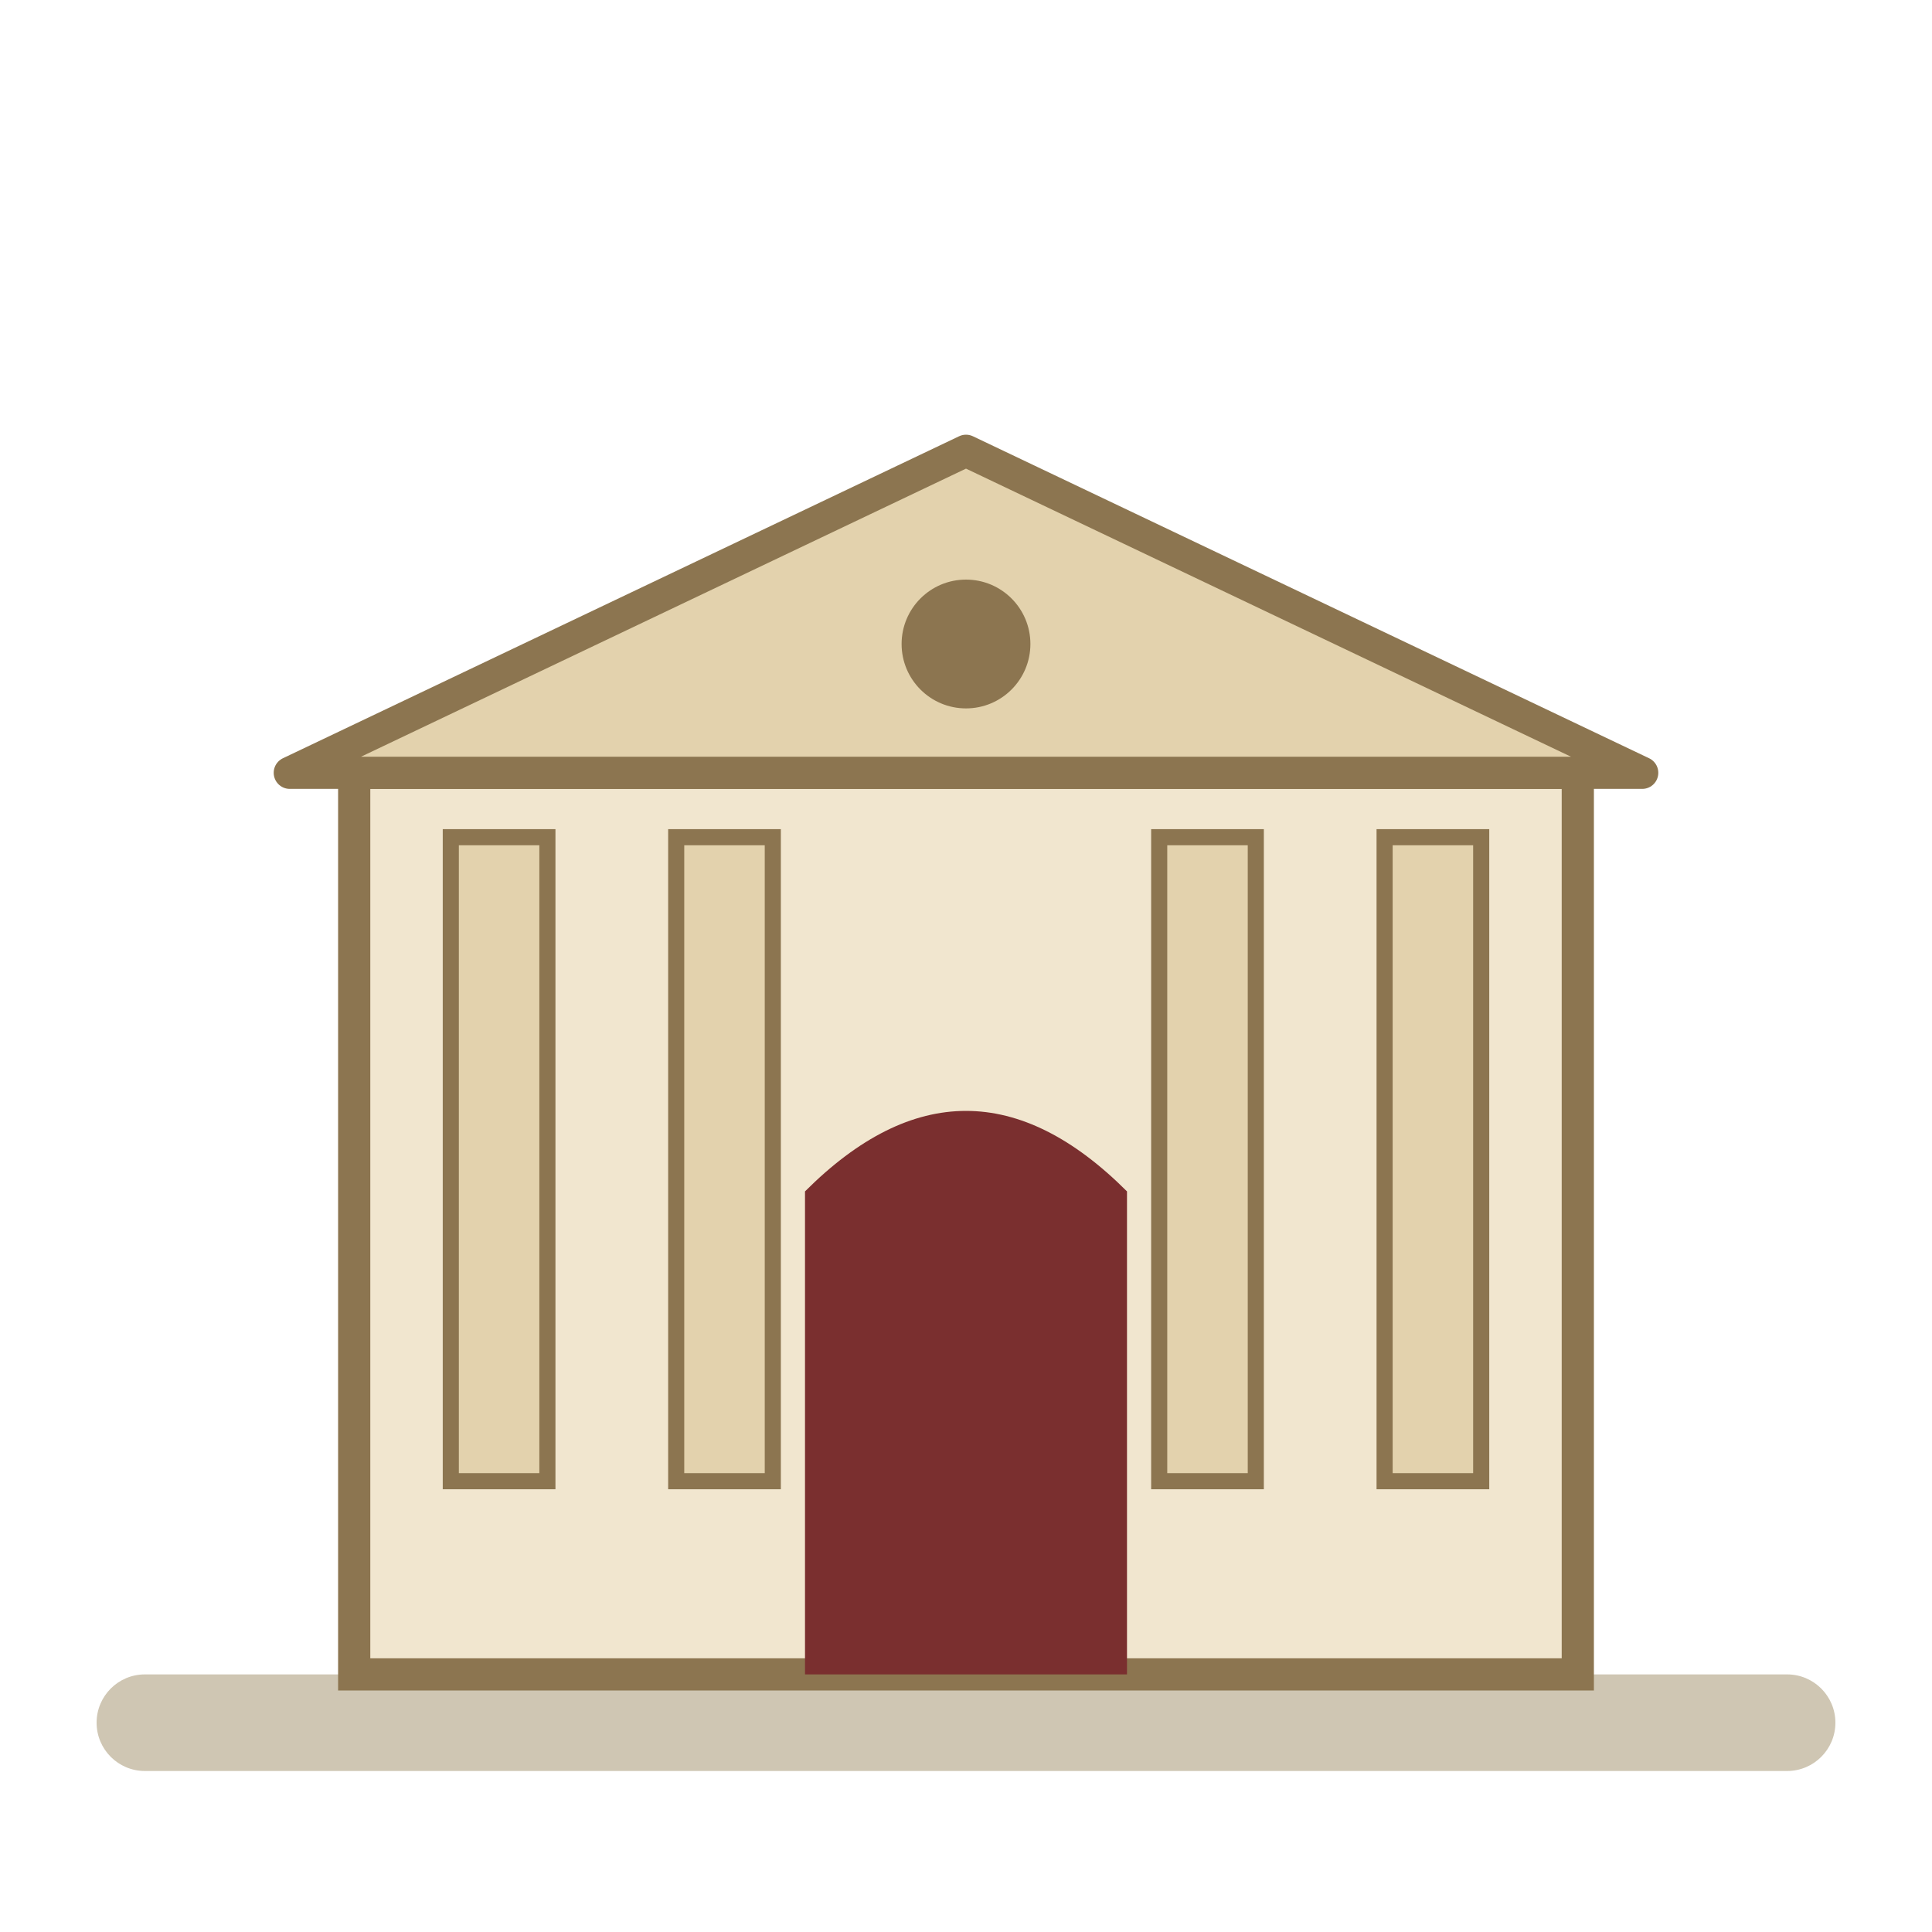
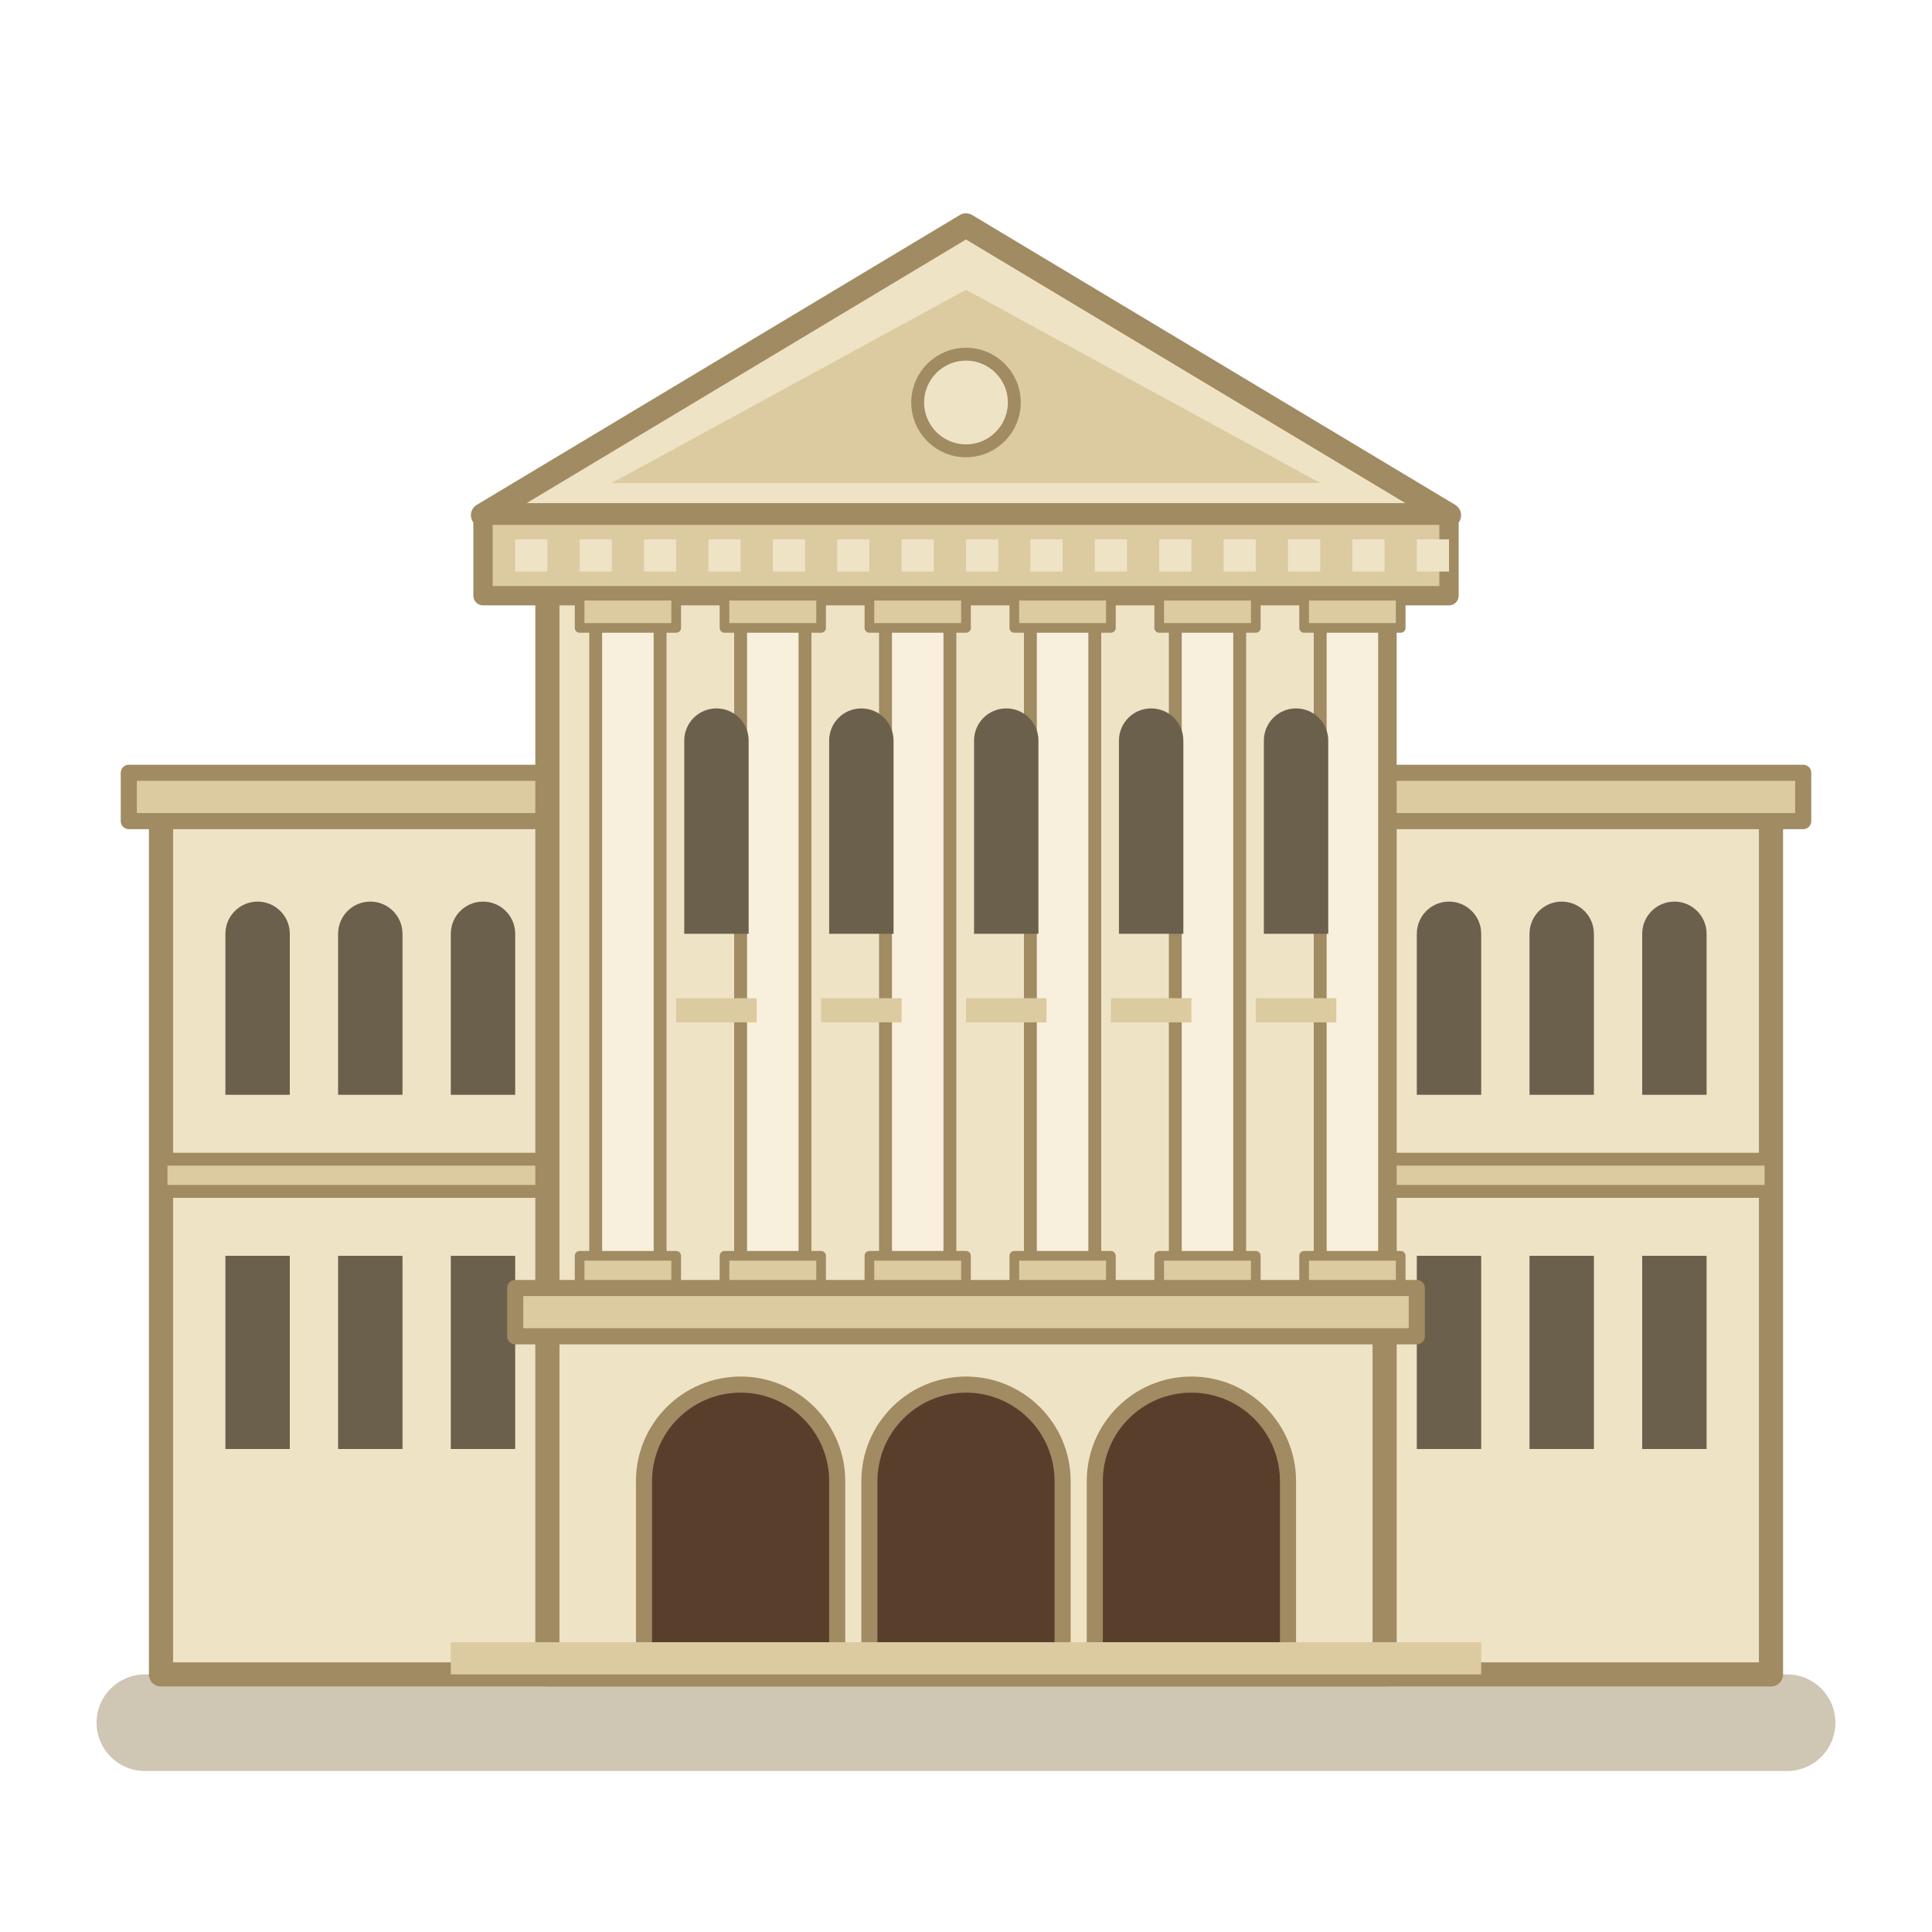
<svg xmlns="http://www.w3.org/2000/svg" viewBox="0 0 120 120">
  <rect x="6" y="104" width="108" height="6" rx="3" fill="#cfc6b3" />
-   <rect x="22" y="48" width="76" height="56" fill="#f1e6cf" stroke="#8c7550" stroke-width="2" />
-   <polygon points="18,48 60,28 102,48" fill="#e3d2ad" stroke="#8c7550" stroke-width="2" stroke-linejoin="round" />
-   <rect x="28" y="52" width="6" height="40" fill="#e3d2ad" stroke="#8c7550" stroke-width="1" />
-   <rect x="42" y="52" width="6" height="40" fill="#e3d2ad" stroke="#8c7550" stroke-width="1" />
-   <rect x="72" y="52" width="6" height="40" fill="#e3d2ad" stroke="#8c7550" stroke-width="1" />
-   <rect x="86" y="52" width="6" height="40" fill="#e3d2ad" stroke="#8c7550" stroke-width="1" />
-   <path d="M50 104 V74 Q60 64 70 74 V104 Z" fill="#7a2f2f" />
-   <circle cx="60" cy="40" r="4" fill="#8c7550" />
+   <rect x="10" y="50" width="100" height="54" fill="#efe3c6" stroke="#a08b62" stroke-width="1.5" stroke-linejoin="round" />
+   <rect x="8" y="48" width="104" height="3" fill="#dccaa0" stroke="#a08b62" stroke-width="1" stroke-linejoin="round" />
+   <path d="M14,68V58A2,2 0 0 1 18,58V68Z" fill="#6b604c" />
+   <rect x="14" y="78" width="4" height="12" fill="#6b604c" />
+   <path d="M21,68V58A2,2 0 0 1 25,58V68Z" fill="#6b604c" />
+   <rect x="21" y="78" width="4" height="12" fill="#6b604c" />
+   <path d="M28,68V58A2,2 0 0 1 32,58V68Z" fill="#6b604c" />
+   <rect x="28" y="78" width="4" height="12" fill="#6b604c" />
+   <path d="M88,68V58A2,2 0 0 1 92,58V68Z" fill="#6b604c" />
+   <rect x="88" y="78" width="4" height="12" fill="#6b604c" />
+   <path d="M95,68V58A2,2 0 0 1 99,58V68Z" fill="#6b604c" />
+   <rect x="95" y="78" width="4" height="12" fill="#6b604c" />
+   <path d="M102,68V58A2,2 0 0 1 106,58V68Z" fill="#6b604c" />
+   <rect x="102" y="78" width="4" height="12" fill="#6b604c" />
+   <rect x="10" y="72" width="100" height="2" fill="#dccaa0" stroke="#a08b62" stroke-width="0.8" stroke-linejoin="round" />
+   <rect x="34" y="32" width="52" height="72" fill="#efe3c6" stroke="#a08b62" stroke-width="1.5" stroke-linejoin="round" />
+   <polygon points="30,32 60,14 90,32" fill="#efe3c6" stroke="#a08b62" stroke-width="1.5" stroke-linejoin="round" />
+   <polygon points="38,30 60,18 82,30" fill="#dccaa0" />
+   <circle cx="60" cy="25" r="3" fill="#efe3c6" stroke="#a08b62" stroke-width="0.8" />
+   <rect x="30" y="32" width="60" height="5" fill="#dccaa0" stroke="#a08b62" stroke-width="1.2" stroke-linejoin="round" />
+   <rect x="32" y="33.5" width="2" height="2" fill="#efe3c6" />
+   <rect x="36" y="33.5" width="2" height="2" fill="#efe3c6" />
+   <rect x="40" y="33.5" width="2" height="2" fill="#efe3c6" />
+   <rect x="44" y="33.5" width="2" height="2" fill="#efe3c6" />
+   <rect x="48" y="33.5" width="2" height="2" fill="#efe3c6" />
+   <rect x="52" y="33.5" width="2" height="2" fill="#efe3c6" />
+   <rect x="56" y="33.5" width="2" height="2" fill="#efe3c6" />
+   <rect x="60" y="33.5" width="2" height="2" fill="#efe3c6" />
+   <rect x="64" y="33.5" width="2" height="2" fill="#efe3c6" />
+   <rect x="68" y="33.5" width="2" height="2" fill="#efe3c6" />
+   <rect x="72" y="33.5" width="2" height="2" fill="#efe3c6" />
+   <rect x="76" y="33.5" width="2" height="2" fill="#efe3c6" />
+   <rect x="80" y="33.5" width="2" height="2" fill="#efe3c6" />
+   <rect x="84" y="33.5" width="2" height="2" fill="#efe3c6" />
+   <rect x="88" y="33.5" width="2" height="2" fill="#efe3c6" />
+   <rect x="37" y="37" width="4" height="43" fill="#f8f0dc" stroke="#a08b62" stroke-width="0.8" stroke-linejoin="round" />
+   <rect x="36" y="37" width="6" height="2" fill="#dccaa0" stroke="#a08b62" stroke-width="0.6" stroke-linejoin="round" />
+   <rect x="36" y="78" width="6" height="2" fill="#dccaa0" stroke="#a08b62" stroke-width="0.6" stroke-linejoin="round" />
+   <rect x="46" y="37" width="4" height="43" fill="#f8f0dc" stroke="#a08b62" stroke-width="0.8" stroke-linejoin="round" />
+   <rect x="45" y="37" width="6" height="2" fill="#dccaa0" stroke="#a08b62" stroke-width="0.6" stroke-linejoin="round" />
+   <rect x="45" y="78" width="6" height="2" fill="#dccaa0" stroke="#a08b62" stroke-width="0.6" stroke-linejoin="round" />
+   <rect x="55" y="37" width="4" height="43" fill="#f8f0dc" stroke="#a08b62" stroke-width="0.8" stroke-linejoin="round" />
+   <rect x="54" y="37" width="6" height="2" fill="#dccaa0" stroke="#a08b62" stroke-width="0.6" stroke-linejoin="round" />
+   <rect x="54" y="78" width="6" height="2" fill="#dccaa0" stroke="#a08b62" stroke-width="0.6" stroke-linejoin="round" />
+   <rect x="64" y="37" width="4" height="43" fill="#f8f0dc" stroke="#a08b62" stroke-width="0.8" stroke-linejoin="round" />
+   <rect x="63" y="37" width="6" height="2" fill="#dccaa0" stroke="#a08b62" stroke-width="0.6" stroke-linejoin="round" />
+   <rect x="63" y="78" width="6" height="2" fill="#dccaa0" stroke="#a08b62" stroke-width="0.6" stroke-linejoin="round" />
+   <rect x="73" y="37" width="4" height="43" fill="#f8f0dc" stroke="#a08b62" stroke-width="0.8" stroke-linejoin="round" />
+   <rect x="72" y="37" width="6" height="2" fill="#dccaa0" stroke="#a08b62" stroke-width="0.6" stroke-linejoin="round" />
+   <rect x="72" y="78" width="6" height="2" fill="#dccaa0" stroke="#a08b62" stroke-width="0.6" stroke-linejoin="round" />
+   <rect x="82" y="37" width="4" height="43" fill="#f8f0dc" stroke="#a08b62" stroke-width="0.8" stroke-linejoin="round" />
+   <rect x="81" y="37" width="6" height="2" fill="#dccaa0" stroke="#a08b62" stroke-width="0.6" stroke-linejoin="round" />
+   <rect x="81" y="78" width="6" height="2" fill="#dccaa0" stroke="#a08b62" stroke-width="0.6" stroke-linejoin="round" />
+   <path d="M42.5,58V46A2,2 0 0 1 46.5,46V58Z" fill="#6b604c" />
+   <rect x="42" y="62" width="5" height="1.5" fill="#dccaa0" />
+   <path d="M51.5,58V46A2,2 0 0 1 55.5,46V58Z" fill="#6b604c" />
+   <rect x="51" y="62" width="5" height="1.5" fill="#dccaa0" />
+   <path d="M60.5,58V46A2,2 0 0 1 64.5,46V58Z" fill="#6b604c" />
+   <rect x="60" y="62" width="5" height="1.5" fill="#dccaa0" />
+   <path d="M69.5,58V46A2,2 0 0 1 73.5,46V58Z" fill="#6b604c" />
+   <rect x="69" y="62" width="5" height="1.5" fill="#dccaa0" />
+   <path d="M78.5,58V46A2,2 0 0 1 82.5,46V58Z" fill="#6b604c" />
+   <rect x="78" y="62" width="5" height="1.5" fill="#dccaa0" />
+   <rect x="32" y="80" width="56" height="3" fill="#dccaa0" stroke="#a08b62" stroke-width="1" stroke-linejoin="round" />
+   <path d="M40,104V92A6,6 0 0 1 52,92V104Z" fill="#5a3e2c" stroke="#a08b62" stroke-width="1" stroke-linejoin="round" />
+   <path d="M54,104V92A6,6 0 0 1 66,92V104Z" fill="#5a3e2c" stroke="#a08b62" stroke-width="1" stroke-linejoin="round" />
+   <path d="M68,104V92A6,6 0 0 1 80,92V104Z" fill="#5a3e2c" stroke="#a08b62" stroke-width="1" stroke-linejoin="round" />
+   <rect x="28" y="102" width="64" height="2" fill="#dccaa0" />
</svg>
